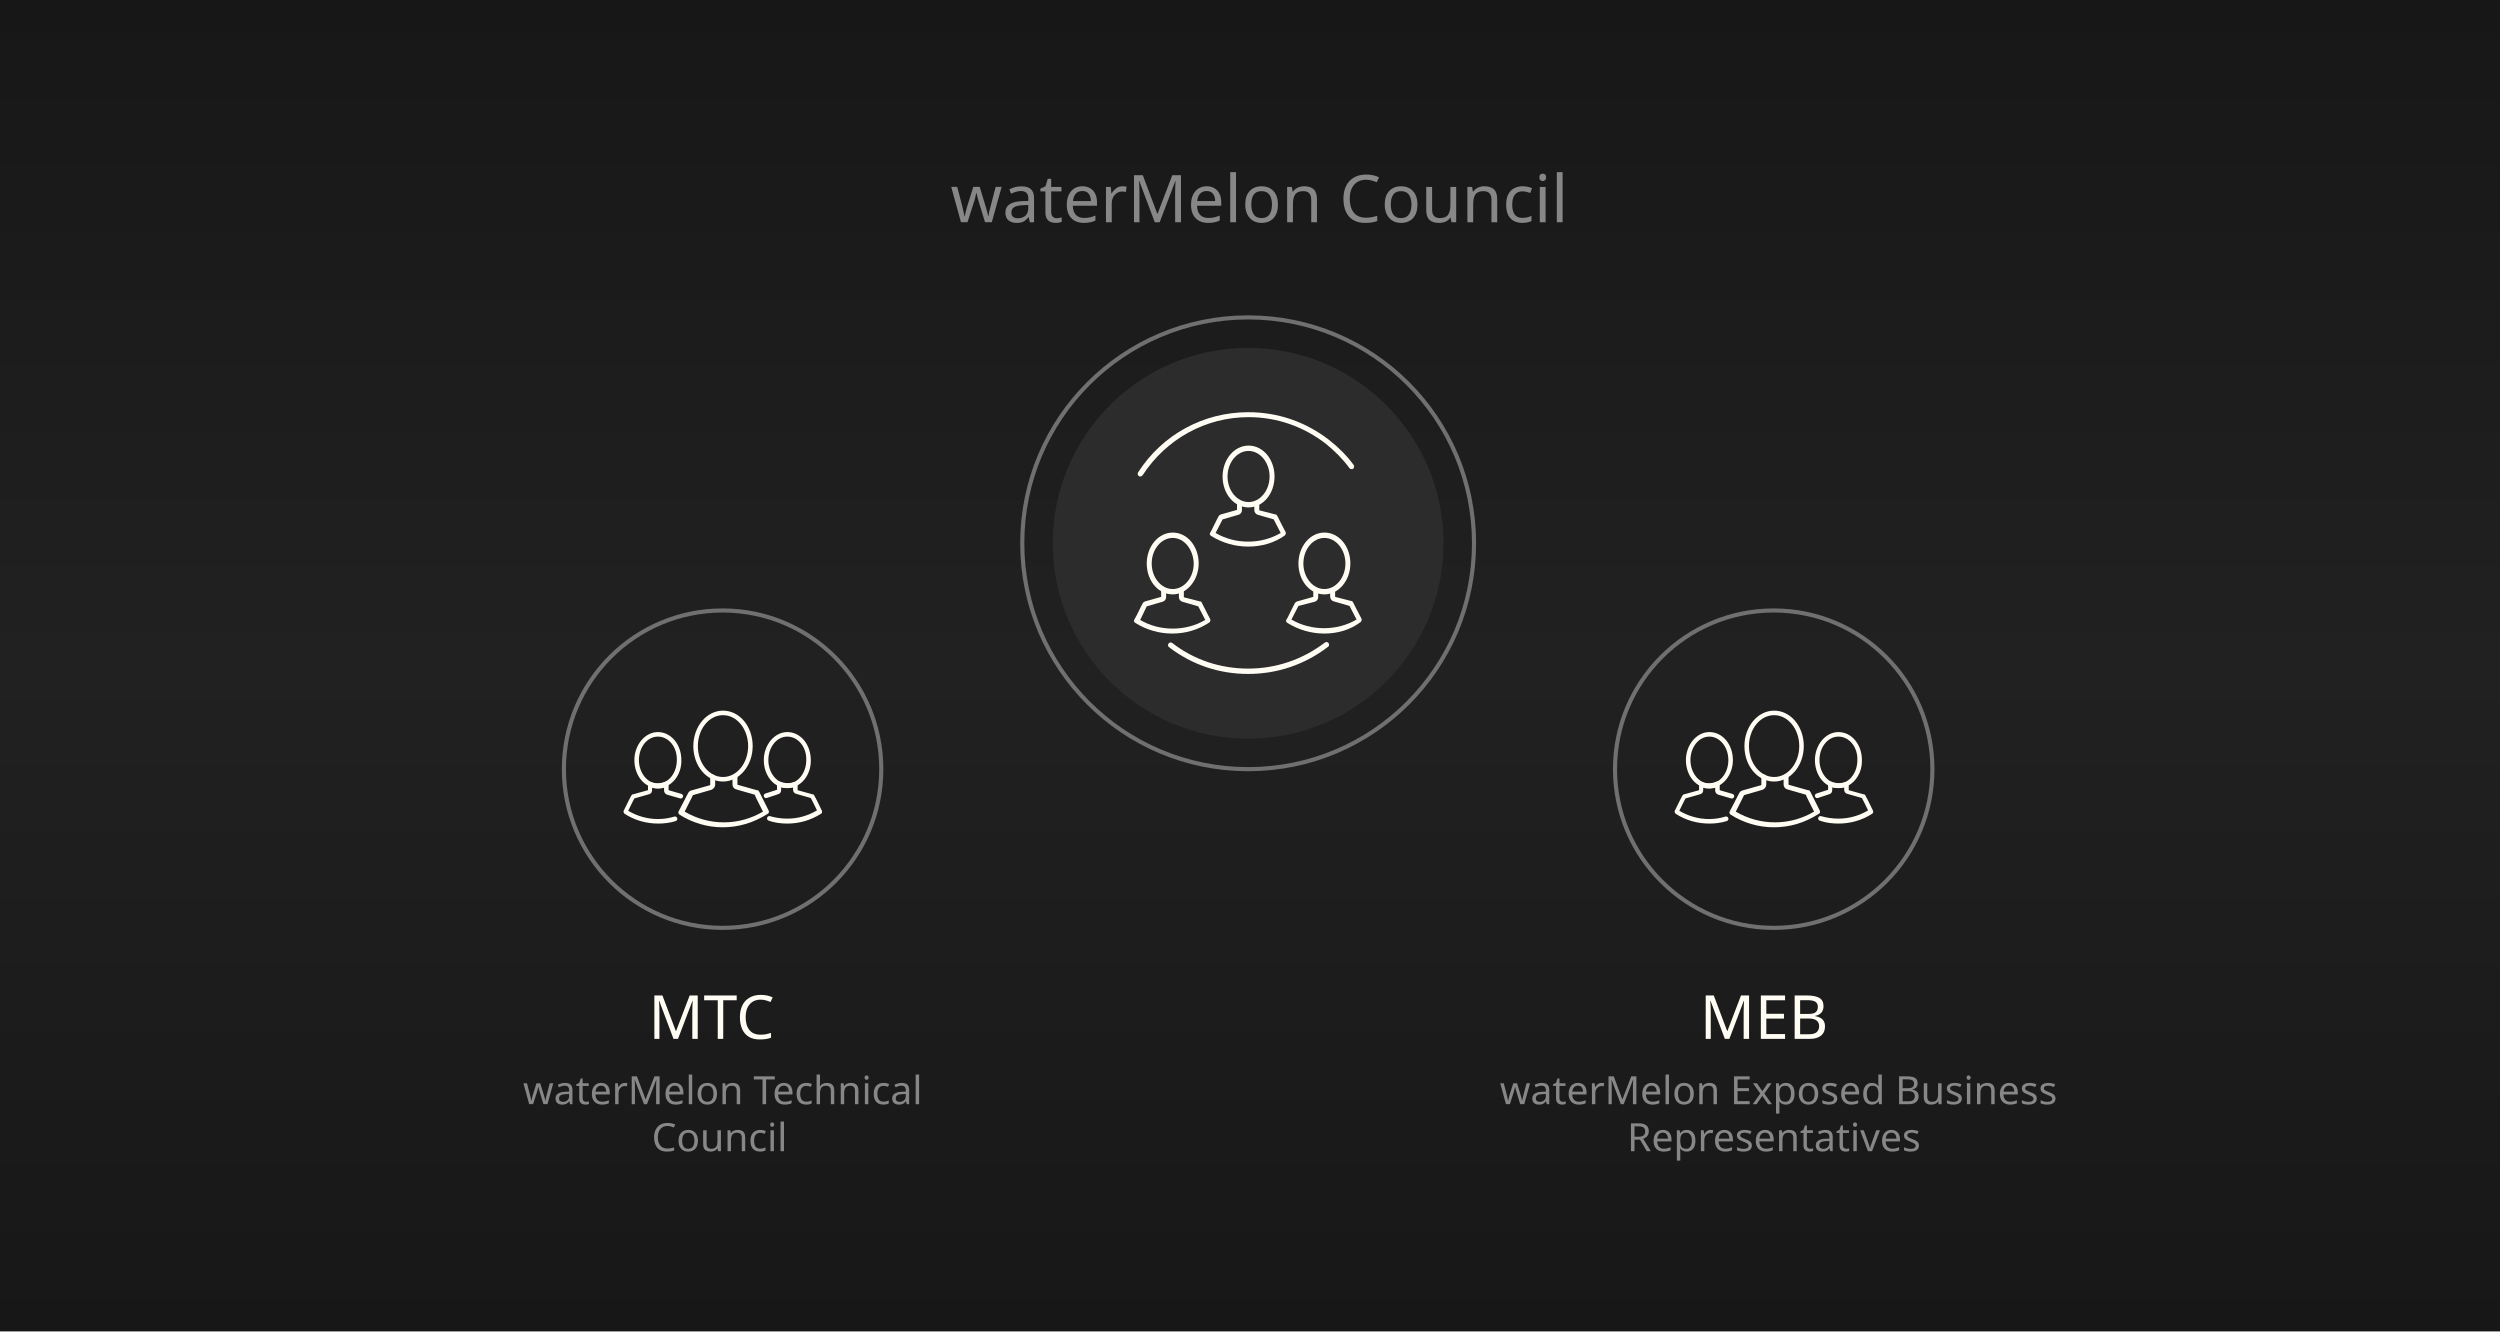
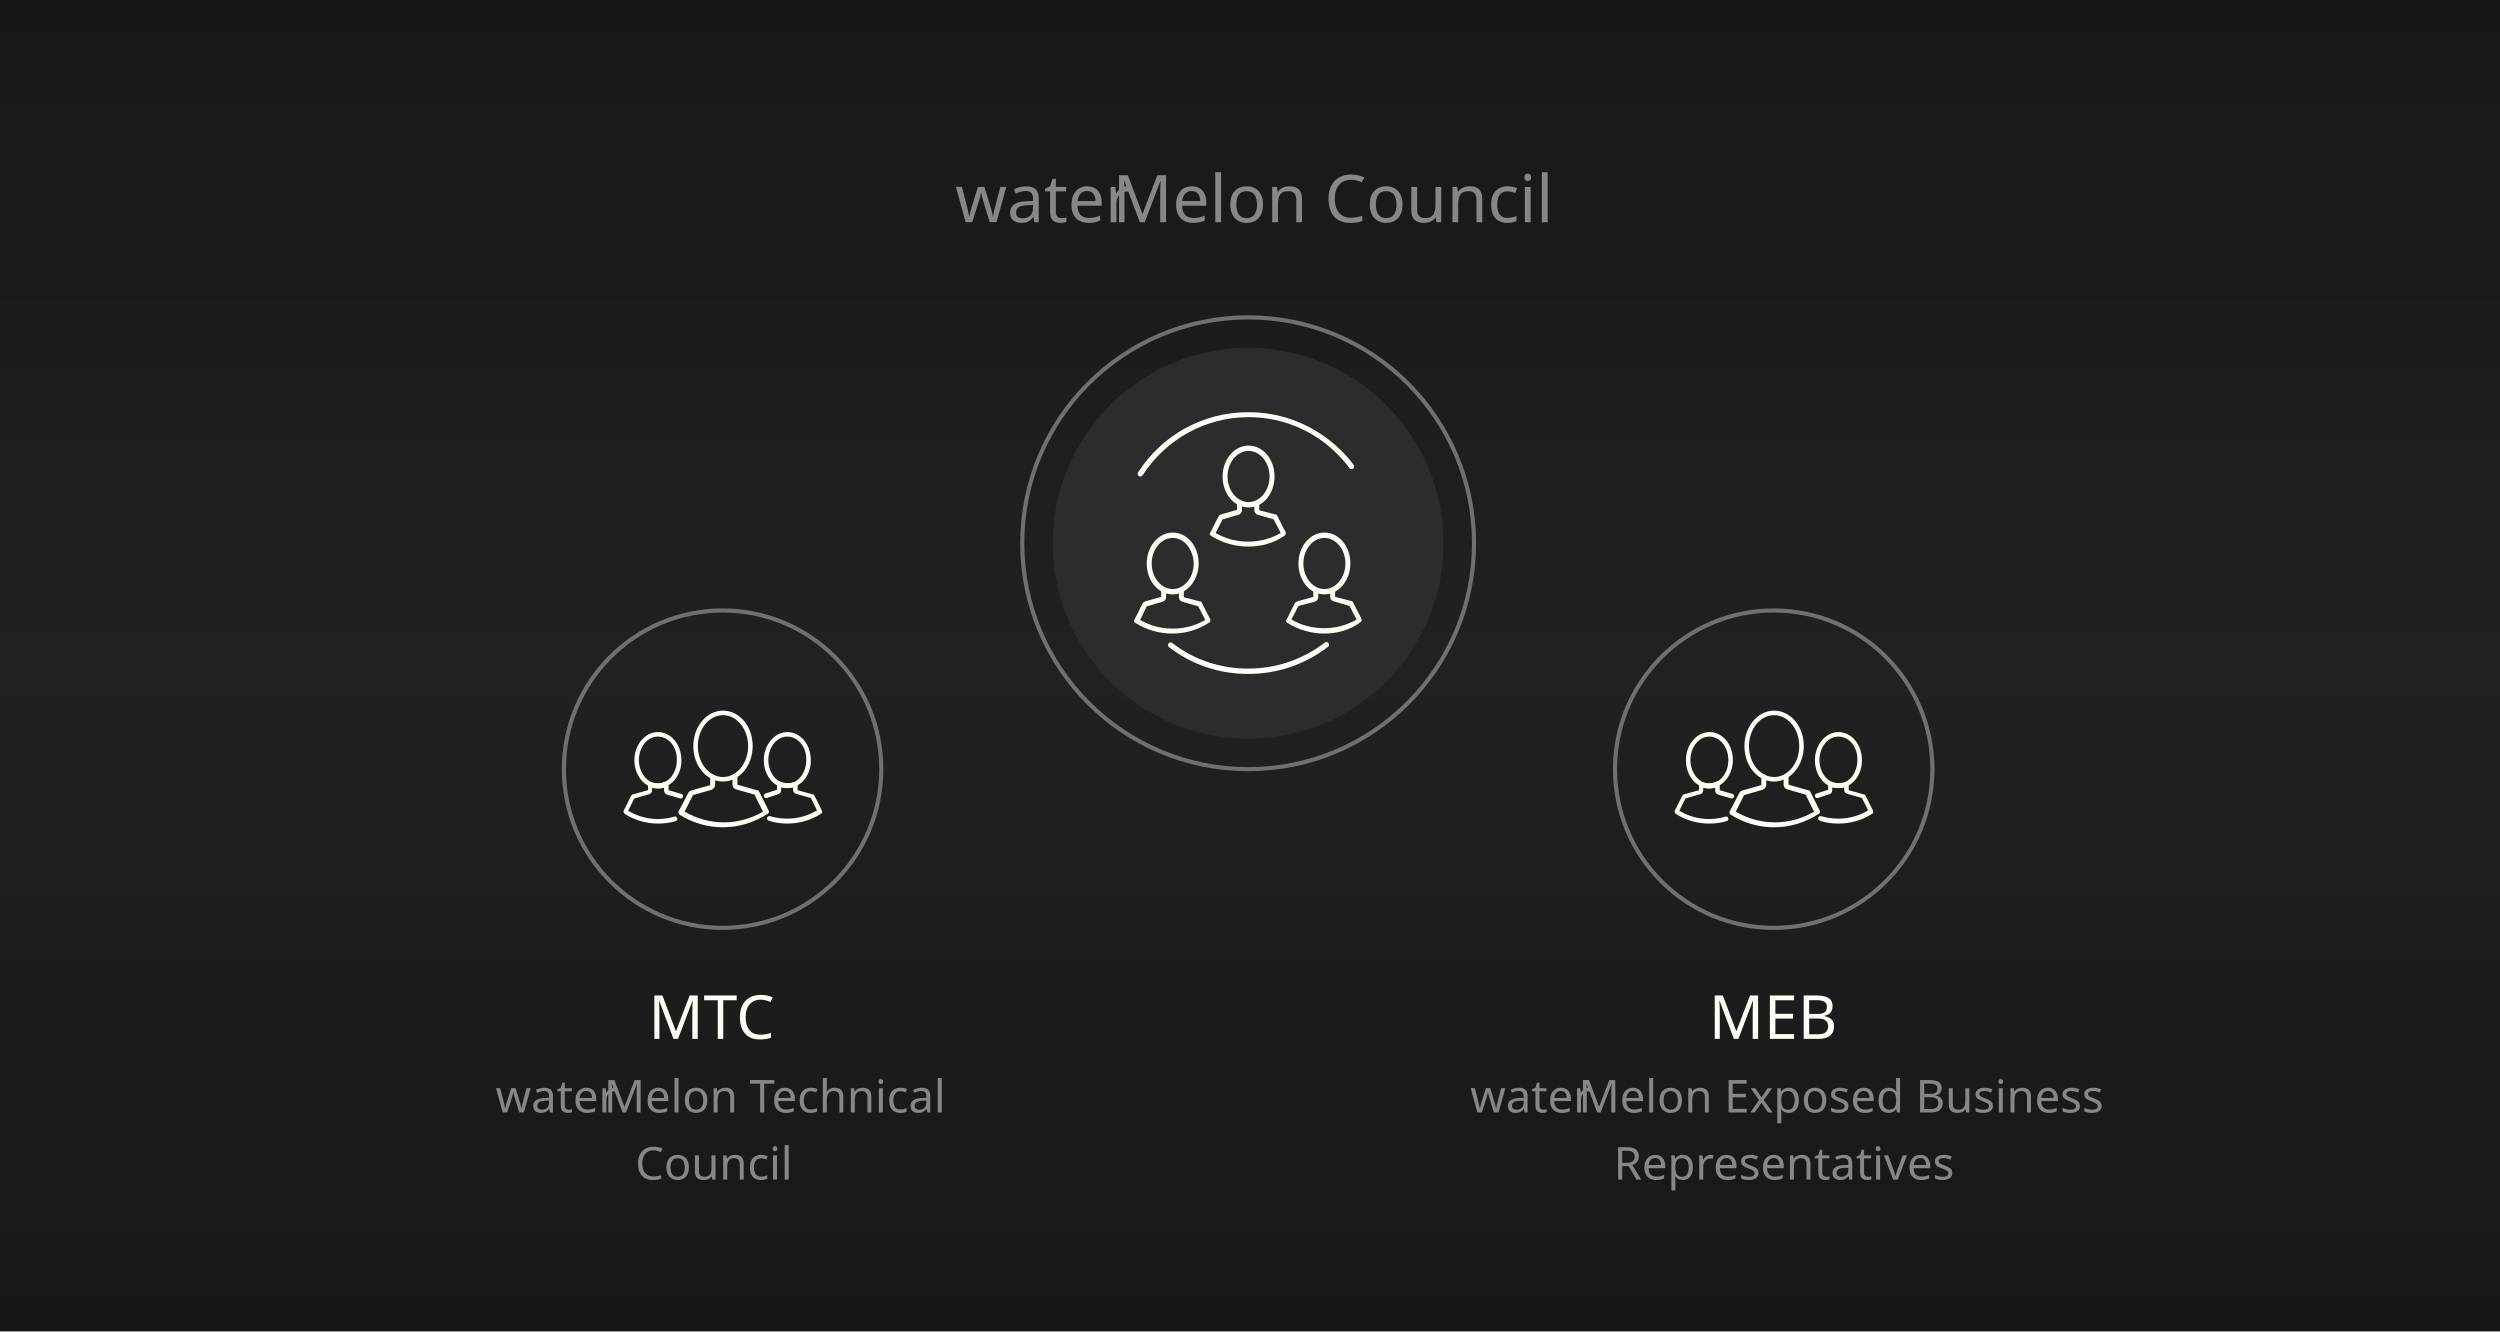
<svg xmlns="http://www.w3.org/2000/svg" version="1.1" id="Layer_1" x="0px" y="0px" viewBox="0 0 606.5 323" style="enable-background:new 0 0 606.5 323;" xml:space="preserve">
  <style type="text/css">
	.st0{display:none;fill:#171717;}
	.st1{display:none;}
	.st2{display:inline;}
	.st3{fill:none;stroke:#2B2B2B;stroke-miterlimit:10;}
	.st4{fill:none;stroke:#2B2B2B;stroke-miterlimit:10;stroke-dasharray:3.002,3.002;}
	.st5{fill:none;stroke:#2B2B2B;stroke-miterlimit:10;stroke-dasharray:3.02,3.02;}
	.st6{fill:none;stroke:#2B2B2B;stroke-miterlimit:10;stroke-dasharray:2.921,2.921;}
	.st7{fill:url(#SVGID_1_);}
- 	.st8{fill:#878787;}
- 	.st9{font-family:'SourceSerifPro-Regular';}
- 	.st10{font-size:16px;}
- 	.st11{fill:#2C2C2C;}
- 	.st12{fill:none;stroke:#707070;stroke-miterlimit:10;}
- 	.st13{fill:#FFFDF3;}
- 	.st14{font-family:'SourceSerifPro-Semibold';}
- 	.st15{font-size:14.748px;}
- 	.st16{font-size:9.481px;}
+ 	.st8{enable-background:new    ;}
+ 	.st9{fill:#878787;}
+ 	.st10{font-family:'SourceSerifPro-It';}
+ 	.st11{font-size:16px;}
+ 	.st12{font-family:'SourceSerifPro-Light';}
+ 	.st13{fill:#2C2C2C;}
+ 	.st14{fill:none;stroke:#707070;stroke-miterlimit:10;}
+ 	.st15{fill:#FFFDF3;}
+ 	.st16{font-family:'SourceSerifPro-Regular';}
+ 	.st17{font-size:14.748px;}
+ 	.st18{font-size:11px;}
</style>
  <rect x="-81.7" y="-100.4" class="st0" width="841.9" height="595.3" />
  <g class="st1">
    <g class="st2">
      <polyline class="st3" points="182.1,392.1 182.1,393.6 180.6,393.6   " />
      <line class="st4" x1="177.6" y1="393.6" x2="5" y2="393.6" />
      <polyline class="st3" points="3.5,393.6 2,393.6 2,392.1   " />
      <line class="st5" x1="2" y1="389" x2="2" y2="4" />
      <polyline class="st3" points="2,2.5 2,1 3.5,1   " />
      <line class="st4" x1="6.5" y1="1" x2="179.1" y2="1" />
      <polyline class="st3" points="180.6,1 182.1,1 182.1,2.5   " />
      <line class="st5" x1="182.1" y1="5.5" x2="182.1" y2="390.5" />
    </g>
  </g>
  <g class="st1">
    <g class="st2">
      <polyline class="st3" points="392.5,392.1 392.5,393.6 391,393.6   " />
      <line class="st4" x1="388" y1="393.6" x2="215.4" y2="393.6" />
      <polyline class="st3" points="213.9,393.6 212.4,393.6 212.4,392.1   " />
      <line class="st5" x1="212.4" y1="389" x2="212.4" y2="4" />
      <polyline class="st3" points="212.4,2.5 212.4,1 213.9,1   " />
      <line class="st4" x1="216.9" y1="1" x2="389.5" y2="1" />
      <polyline class="st3" points="391,1 392.5,1 392.5,2.5   " />
      <line class="st5" x1="392.5" y1="5.5" x2="392.5" y2="390.5" />
    </g>
  </g>
  <g class="st1">
    <g class="st2">
      <polyline class="st3" points="534,392.1 534,393.6 532.5,393.6   " />
      <line class="st6" x1="529.6" y1="393.6" x2="425.9" y2="393.6" />
      <polyline class="st3" points="424.4,393.6 422.9,393.6 422.9,392.1   " />
      <line class="st5" x1="422.9" y1="389" x2="422.9" y2="4" />
      <polyline class="st3" points="422.9,2.5 422.9,1 424.4,1   " />
      <line class="st6" x1="427.4" y1="1" x2="531" y2="1" />
      <polyline class="st3" points="532.5,1 534,1 534,2.5   " />
      <line class="st5" x1="534" y1="5.5" x2="534" y2="390.5" />
    </g>
  </g>
  <g class="st1">
    <g class="st2">
      <polyline class="st3" points="676.5,392.1 676.5,393.6 675,393.6   " />
      <line class="st6" x1="672.1" y1="393.6" x2="568.4" y2="393.6" />
      <polyline class="st3" points="566.9,393.6 565.4,393.6 565.4,392.1   " />
      <line class="st5" x1="565.4" y1="389" x2="565.4" y2="4" />
      <polyline class="st3" points="565.4,2.5 565.4,1 566.9,1   " />
      <line class="st6" x1="569.8" y1="1" x2="673.5" y2="1" />
      <polyline class="st3" points="675,1 676.5,1 676.5,2.5   " />
      <line class="st5" x1="676.5" y1="5.5" x2="676.5" y2="390.5" />
    </g>
  </g>
  <linearGradient id="SVGID_1_" gradientUnits="userSpaceOnUse" x1="303.25" y1="1131.63" x2="303.25" y2="808.63" gradientTransform="matrix(1 0 0 1 0 -808.6299)">
    <stop offset="0" style="stop-color:#171717" />
    <stop offset="0.5" style="stop-color:#212121" />
    <stop offset="1" style="stop-color:#171717" />
  </linearGradient>
  <rect y="0" class="st7" width="606.5" height="323" />
-   <text transform="matrix(1 0 0 1 230.5954 53.9216)" class="st8 st9 st10">waterMelon Council</text>
+   <text transform="matrix(1 0 0 1 231.7317 53.9216)" class="st8">
+     <tspan x="0" y="0" class="st9 st10 st11">water</tspan>
+     <tspan x="38.2" y="0" class="st9 st12 st11">Melon Council</tspan>
+   </text>
  <g>
-     <circle class="st11" cx="302.8" cy="131.8" r="47.4" />
-     <circle class="st12" cx="302.8" cy="131.8" r="54.8" />
+     <circle class="st13" cx="302.8" cy="131.8" r="47.4" />
+     <circle class="st14" cx="302.8" cy="131.8" r="54.8" />
    <g>
      <g>
        <g>
-           <path class="st13" d="M302.8,132.6c-3.2,0-6.3-0.9-9-2.6c-0.3-0.2-0.4-0.5-0.2-0.8l0.3-0.5c0.8-1.7,1.6-3.2,1.7-3.4      c0.1-0.2,0.2-0.3,0.4-0.4c0.1,0,0.1-0.1,0.2-0.1l3.9-1.1v-1.5c0-0.3,0.3-0.6,0.6-0.6c0.3,0,0.6,0.3,0.6,0.6v1.6      c0,0.5-0.4,1-0.9,1.1l-3.8,1.1c-0.2,0.4-0.9,1.8-1.7,3.3l0,0c2.4,1.4,5.1,2.1,7.9,2.1s5.5-0.7,7.9-2.1c-0.9-1.7-1.5-2.9-1.7-3.3      l-3.8-1.1c-0.5-0.1-0.9-0.6-0.9-1.1v-1.5c0-0.3,0.3-0.6,0.6-0.6c0.3,0,0.6,0.3,0.6,0.6v1.5l3.9,1c0.1,0,0.1,0,0.1,0      c0.1,0,0.3,0.2,0.4,0.4c0.1,0.1,0.8,1.7,2,3.9c0.1,0.3,0,0.6-0.2,0.8C309.2,131.7,306.1,132.6,302.8,132.6z" />
-           <path class="st13" d="M302.9,123.1c-3.5,0-6.3-3.3-6.3-7.5c0-4.1,2.8-7.5,6.3-7.5s6.3,3.3,6.3,7.5      C309.2,119.8,306.4,123.1,302.9,123.1z M302.9,109.4c-2.8,0-5.1,2.8-5.1,6.2c0,3.4,2.3,6.2,5.1,6.2c2.8,0,5.1-2.8,5.1-6.2      C308,112.2,305.7,109.4,302.9,109.4z" />
+           <path class="st15" d="M302.8,132.6c-3.2,0-6.3-0.9-9-2.6c-0.3-0.2-0.4-0.5-0.2-0.8l0.3-0.5c0.8-1.7,1.6-3.2,1.7-3.4      c0.1-0.2,0.2-0.3,0.4-0.4c0.1,0,0.1-0.1,0.2-0.1l3.9-1.1v-1.5c0-0.3,0.3-0.6,0.6-0.6c0.3,0,0.6,0.3,0.6,0.6v1.6      c0,0.5-0.4,1-0.9,1.1l-3.8,1.1c-0.2,0.4-0.9,1.8-1.7,3.3l0,0c2.4,1.4,5.1,2.1,7.9,2.1s5.5-0.7,7.9-2.1c-0.9-1.7-1.5-2.9-1.7-3.3      l-3.8-1.1c-0.5-0.1-0.9-0.6-0.9-1.1v-1.5c0-0.3,0.3-0.6,0.6-0.6c0.3,0,0.6,0.3,0.6,0.6v1.5l3.9,1c0.1,0,0.1,0,0.1,0      c0.1,0,0.3,0.2,0.4,0.4c0.1,0.1,0.8,1.7,2,3.9c0.1,0.3,0,0.6-0.2,0.8C309.2,131.7,306.1,132.6,302.8,132.6z" />
+           <path class="st15" d="M302.9,123.1c-3.5,0-6.3-3.3-6.3-7.5c0-4.1,2.8-7.5,6.3-7.5s6.3,3.3,6.3,7.5      C309.2,119.8,306.4,123.1,302.9,123.1z M302.9,109.4c-2.8,0-5.1,2.8-5.1,6.2c0,3.4,2.3,6.2,5.1,6.2c2.8,0,5.1-2.8,5.1-6.2      C308,112.2,305.7,109.4,302.9,109.4z" />
        </g>
        <g>
          <g>
-             <path class="st13" d="M321.3,153.7c-3.2,0-6.3-0.9-9-2.6c-0.3-0.2-0.4-0.5-0.2-0.8l0.3-0.5c0.8-1.7,1.6-3.2,1.7-3.4       s0.2-0.3,0.4-0.4c0.1,0,0.1-0.1,0.2-0.1l3.9-1.1v-1.5c0-0.3,0.3-0.6,0.6-0.6c0.3,0,0.6,0.3,0.6,0.6v1.6c0,0.5-0.4,1-0.9,1.1       l-3.9,1c-0.2,0.4-0.9,1.8-1.7,3.3l0,0c2.4,1.4,5.1,2.1,7.9,2.1s5.5-0.7,7.9-2.1c-0.9-1.7-1.5-2.9-1.7-3.3l-3.8-1.1       c-0.5-0.1-0.9-0.6-0.9-1.1v-1.5c0-0.3,0.3-0.6,0.6-0.6s0.6,0.3,0.6,0.6v1.5l3.9,1c0.1,0,0.1,0,0.1,0c0.1,0,0.3,0.2,0.4,0.4       s0.8,1.7,2,3.9c0.1,0.3,0,0.6-0.2,0.8C327.6,152.8,324.5,153.7,321.3,153.7z" />
-             <path class="st13" d="M321.3,144.2c-3.5,0-6.3-3.3-6.3-7.5c0-4.1,2.8-7.5,6.3-7.5s6.3,3.3,6.3,7.5       C327.6,140.8,324.8,144.2,321.3,144.2z M321.3,130.5c-2.8,0-5.1,2.8-5.1,6.2s2.3,6.2,5.1,6.2c2.8,0,5.1-2.8,5.1-6.2       S324.1,130.5,321.3,130.5z" />
+             <path class="st15" d="M321.3,153.7c-3.2,0-6.3-0.9-9-2.6c-0.3-0.2-0.4-0.5-0.2-0.8l0.3-0.5c0.8-1.7,1.6-3.2,1.7-3.4       s0.2-0.3,0.4-0.4c0.1,0,0.1-0.1,0.2-0.1l3.9-1.1v-1.5c0-0.3,0.3-0.6,0.6-0.6c0.3,0,0.6,0.3,0.6,0.6v1.6c0,0.5-0.4,1-0.9,1.1       l-3.9,1c-0.2,0.4-0.9,1.8-1.7,3.3l0,0c2.4,1.4,5.1,2.1,7.9,2.1s5.5-0.7,7.9-2.1c-0.9-1.7-1.5-2.9-1.7-3.3l-3.8-1.1       c-0.5-0.1-0.9-0.6-0.9-1.1v-1.5c0-0.3,0.3-0.6,0.6-0.6s0.6,0.3,0.6,0.6v1.5l3.9,1c0.1,0,0.1,0,0.1,0c0.1,0,0.3,0.2,0.4,0.4       s0.8,1.7,2,3.9c0.1,0.3,0,0.6-0.2,0.8C327.6,152.8,324.5,153.7,321.3,153.7z" />
+             <path class="st15" d="M321.3,144.2c-3.5,0-6.3-3.3-6.3-7.5c0-4.1,2.8-7.5,6.3-7.5s6.3,3.3,6.3,7.5       C327.6,140.8,324.8,144.2,321.3,144.2z M321.3,130.5c-2.8,0-5.1,2.8-5.1,6.2s2.3,6.2,5.1,6.2c2.8,0,5.1-2.8,5.1-6.2       S324.1,130.5,321.3,130.5z" />
          </g>
          <g>
-             <path class="st13" d="M284.4,153.7c-3.2,0-6.3-0.9-9-2.6c-0.3-0.2-0.4-0.5-0.2-0.8l0.6-1.1c0.7-1.4,1.3-2.7,1.4-2.8       c0.1-0.2,0.2-0.3,0.4-0.4c0.1,0,0.1-0.1,0.2-0.1l3.9-1.1v-1.5c0-0.3,0.3-0.6,0.6-0.6c0.3,0,0.6,0.3,0.6,0.6v1.6       c0,0.5-0.4,1-0.9,1.1l-3.8,1.1c-0.2,0.4-0.7,1.4-1.3,2.7l-0.3,0.6c2.4,1.4,5.1,2.1,7.9,2.1s5.5-0.7,7.9-2.1       c-0.9-1.7-1.5-2.9-1.7-3.3l-3.8-1.1c-0.5-0.1-0.9-0.6-0.9-1.1v-1.5c0-0.3,0.3-0.6,0.6-0.6c0.3,0,0.6,0.3,0.6,0.6v1.5l3.9,1       c0.1,0,0.1,0,0.1,0c0.1,0,0.3,0.1,0.4,0.4c0.1,0.1,0.8,1.7,2,3.9c0.1,0.3,0,0.6-0.2,0.8C290.7,152.8,287.6,153.7,284.4,153.7z" />
-             <path class="st13" d="M284.5,144.2c-3.5,0-6.3-3.3-6.3-7.5c0-4.1,2.8-7.5,6.3-7.5s6.3,3.3,6.3,7.5       C290.8,140.8,287.9,144.2,284.5,144.2z M284.5,130.5c-2.8,0-5.1,2.8-5.1,6.2s2.3,6.2,5.1,6.2c2.8,0,5.1-2.8,5.1-6.2       C289.5,133.3,287.3,130.5,284.5,130.5z" />
+             <path class="st15" d="M284.4,153.7c-3.2,0-6.3-0.9-9-2.6c-0.3-0.2-0.4-0.5-0.2-0.8l0.6-1.1c0.7-1.4,1.3-2.7,1.4-2.8       c0.1-0.2,0.2-0.3,0.4-0.4c0.1,0,0.1-0.1,0.2-0.1l3.9-1.1v-1.5c0-0.3,0.3-0.6,0.6-0.6c0.3,0,0.6,0.3,0.6,0.6v1.6       c0,0.5-0.4,1-0.9,1.1l-3.8,1.1c-0.2,0.4-0.7,1.4-1.3,2.7l-0.3,0.6c2.4,1.4,5.1,2.1,7.9,2.1s5.5-0.7,7.9-2.1       c-0.9-1.7-1.5-2.9-1.7-3.3l-3.8-1.1c-0.5-0.1-0.9-0.6-0.9-1.1v-1.5c0-0.3,0.3-0.6,0.6-0.6c0.3,0,0.6,0.3,0.6,0.6v1.5l3.9,1       c0.1,0,0.1,0,0.1,0c0.1,0,0.3,0.1,0.4,0.4c0.1,0.1,0.8,1.7,2,3.9c0.1,0.3,0,0.6-0.2,0.8C290.7,152.8,287.6,153.7,284.4,153.7z" />
+             <path class="st15" d="M284.5,144.2c-3.5,0-6.3-3.3-6.3-7.5c0-4.1,2.8-7.5,6.3-7.5s6.3,3.3,6.3,7.5       C290.8,140.8,287.9,144.2,284.5,144.2z M284.5,130.5c-2.8,0-5.1,2.8-5.1,6.2s2.3,6.2,5.1,6.2c2.8,0,5.1-2.8,5.1-6.2       C289.5,133.3,287.3,130.5,284.5,130.5z" />
          </g>
        </g>
      </g>
-       <path class="st13" d="M302.8,163.5c-7,0-13.6-2.2-19.2-6.5c-0.3-0.2-0.3-0.6-0.1-0.9c0.2-0.3,0.6-0.3,0.9-0.1    c5.3,4.1,11.7,6.2,18.4,6.2c6.8,0,13.2-2.2,18.6-6.3c0.3-0.2,0.7-0.2,0.9,0.1c0.2,0.3,0.2,0.7-0.1,0.9    C316.6,161.2,309.9,163.5,302.8,163.5z" />
-       <path class="st13" d="M276.6,115.6c-0.1,0-0.2,0-0.3-0.1c-0.3-0.2-0.4-0.6-0.2-0.9c5.9-9.2,15.9-14.6,26.7-14.6    c7.2,0,13.9,2.3,19.6,6.7c2.3,1.8,4.3,3.8,6,6.1c0.2,0.3,0.1,0.7-0.1,0.9c-0.3,0.2-0.7,0.1-0.9-0.1c-1.6-2.2-3.6-4.2-5.7-5.9    c-5.4-4.2-11.9-6.5-18.8-6.5c-10.4,0-20,5.3-25.7,14.1C277,115.5,276.8,115.6,276.6,115.6z" />
+       <path class="st15" d="M302.8,163.5c-7,0-13.6-2.2-19.2-6.5c-0.3-0.2-0.3-0.6-0.1-0.9c0.2-0.3,0.6-0.3,0.9-0.1    c5.3,4.1,11.7,6.2,18.4,6.2c6.8,0,13.2-2.2,18.6-6.3c0.3-0.2,0.7-0.2,0.9,0.1c0.2,0.3,0.2,0.7-0.1,0.9    C316.6,161.2,309.9,163.5,302.8,163.5z" />
+       <path class="st15" d="M276.6,115.6c-0.1,0-0.2,0-0.3-0.1c-0.3-0.2-0.4-0.6-0.2-0.9c5.9-9.2,15.9-14.6,26.7-14.6    c7.2,0,13.9,2.3,19.6,6.7c2.3,1.8,4.3,3.8,6,6.1c0.2,0.3,0.1,0.7-0.1,0.9c-0.3,0.2-0.7,0.1-0.9-0.1c-1.6-2.2-3.6-4.2-5.7-5.9    c-5.4-4.2-11.9-6.5-18.8-6.5c-10.4,0-20,5.3-25.7,14.1C277,115.5,276.8,115.6,276.6,115.6z" />
    </g>
  </g>
-   <text transform="matrix(1 0 0 1 157.3145 252.0317)" class="st13 st14 st15">MTC</text>
-   <text transform="matrix(1 0 0 1 126.8775 267.8862)" class="st8 st9 st16">waterMelon Technical</text>
-   <text transform="matrix(1 0 0 1 158.1068 279.2862)" class="st8 st9 st16">Council</text>
-   <text transform="matrix(1 0 0 1 412.3691 252.0317)" class="st13 st14 st15">MEB</text>
-   <text transform="matrix(1 0 0 1 363.8457 267.8862)" class="st8 st9 st16">waterMelon Exposed Business</text>
-   <text transform="matrix(1 0 0 1 394.7482 279.2862)" class="st8 st9 st16">Representatives</text>
+   <text transform="matrix(1 0 0 1 157.3145 252.0317)" class="st15 st16 st17">MTC</text>
+   <text transform="matrix(1 0 0 1 120.2159 269.8862)" class="st8">
+     <tspan x="0" y="0" class="st9 st10 st18">water</tspan>
+     <tspan x="26.3" y="0" class="st9 st12 st18">Melon Technical</tspan>
+   </text>
+   <text transform="matrix(1 0 0 1 154.1087 286.1675)" class="st9 st12 st18">Council</text>
+   <text transform="matrix(1 0 0 1 414.5641 252.0317)" class="st15 st16 st17">MEB</text>
+   <text transform="matrix(1 0 0 1 356.6667 269.8862)" class="st8">
+     <tspan x="0" y="0" class="st9 st10 st18">water</tspan>
+     <tspan x="26.3" y="0" class="st9 st12 st18">Melon Exposed Business</tspan>
+   </text>
+   <text transform="matrix(1 0 0 1 391.4915 286.1675)" class="st9 st12 st18">Representatives</text>
  <g>
-     <circle class="st12" cx="175.3" cy="186.6" r="38.5" />
+     <circle class="st14" cx="175.3" cy="186.6" r="38.5" />
    <g>
      <g>
-         <path class="st13" d="M191,199.8c-1.5,0-3.1-0.2-4.5-0.7c-0.3-0.1-0.5-0.4-0.4-0.7s0.4-0.5,0.7-0.4c1.4,0.4,2.8,0.6,4.2,0.6     c2.6,0,5-0.7,7.2-2c-0.8-1.6-1.3-2.7-1.5-3l-3.5-1c-0.5-0.1-0.8-0.5-0.8-1V191c-1,0.2-1.9,0.2-2.9,0v0.7c0,0.5-0.3,0.9-0.8,1     l-2.7,0.9c-0.3,0.1-0.6-0.1-0.7-0.4c-0.1-0.3,0.1-0.6,0.4-0.7l2.8-0.9v-1.4c0-0.2,0.1-0.4,0.2-0.5c0.2-0.1,0.3-0.1,0.5-0.1     c1.2,0.5,2.4,0.5,3.6,0.1c0.2-0.1,0.4,0,0.5,0.1s0.2,0.3,0.2,0.5v1.4l3.6,1h0.1c0.1,0,0.3,0.1,0.4,0.4c0.1,0.1,0.8,1.5,1.8,3.6     c0.1,0.3,0,0.6-0.2,0.7C196.7,199,193.9,199.8,191,199.8z" />
-         <path class="st13" d="M191,191.2c-3.2,0-5.7-3-5.7-6.8c0-3.7,2.6-6.8,5.7-6.8c3.2,0,5.7,3,5.7,6.8     C196.8,188.1,194.2,191.2,191,191.2z M191,178.7c-2.6,0-4.6,2.6-4.6,5.7c0,3.1,2.1,5.7,4.6,5.7c2.6,0,4.6-2.6,4.6-5.7     C195.7,181.2,193.6,178.7,191,178.7z" />
+         <path class="st15" d="M191,199.8c-1.5,0-3.1-0.2-4.5-0.7c-0.3-0.1-0.5-0.4-0.4-0.7s0.4-0.5,0.7-0.4c1.4,0.4,2.8,0.6,4.2,0.6     c2.6,0,5-0.7,7.2-2c-0.8-1.6-1.3-2.7-1.5-3l-3.5-1c-0.5-0.1-0.8-0.5-0.8-1V191c-1,0.2-1.9,0.2-2.9,0v0.7c0,0.5-0.3,0.9-0.8,1     l-2.7,0.9c-0.3,0.1-0.6-0.1-0.7-0.4c-0.1-0.3,0.1-0.6,0.4-0.7l2.8-0.9v-1.4c0-0.2,0.1-0.4,0.2-0.5c0.2-0.1,0.3-0.1,0.5-0.1     c1.2,0.5,2.4,0.5,3.6,0.1c0.2-0.1,0.4,0,0.5,0.1s0.2,0.3,0.2,0.5v1.4l3.6,1h0.1c0.1,0,0.3,0.1,0.4,0.4c0.1,0.1,0.8,1.5,1.8,3.6     c0.1,0.3,0,0.6-0.2,0.7C196.7,199,193.9,199.8,191,199.8z" />
+         <path class="st15" d="M191,191.2c-3.2,0-5.7-3-5.7-6.8c0-3.7,2.6-6.8,5.7-6.8c3.2,0,5.7,3,5.7,6.8     C196.8,188.1,194.2,191.2,191,191.2z M191,178.7c-2.6,0-4.6,2.6-4.6,5.7c0,3.1,2.1,5.7,4.6,5.7c2.6,0,4.6-2.6,4.6-5.7     C195.7,181.2,193.6,178.7,191,178.7z" />
      </g>
      <g>
-         <path class="st13" d="M159.7,199.8c-2.9,0-5.8-0.8-8.2-2.4c-0.2-0.2-0.3-0.5-0.2-0.7c1-2.1,1.7-3.4,1.8-3.6     c0.1-0.2,0.3-0.4,0.4-0.4h0.1l3.6-1v-1.4c0-0.2,0.1-0.4,0.2-0.5c0.1-0.1,0.3-0.1,0.5-0.1c1.2,0.5,2.4,0.4,3.6-0.1     c0.2-0.1,0.4-0.1,0.5,0.1c0.2,0.1,0.2,0.3,0.2,0.5v1.5l3.1,0.9c0.3,0.1,0.5,0.4,0.4,0.7s-0.4,0.5-0.7,0.4l-3.1-0.9     c-0.4-0.1-0.8-0.5-0.8-1v-0.7c-1,0.3-2,0.3-2.9,0v0.6c0,0.5-0.3,0.9-0.8,1l-3.5,1c-0.2,0.3-0.7,1.4-1.5,3c2.2,1.3,4.7,2,7.2,2     c1.4,0,2.7-0.2,4-0.6c0.3-0.1,0.6,0.1,0.7,0.4c0.1,0.3-0.1,0.6-0.4,0.7C162.6,199.6,161.2,199.8,159.7,199.8z" />
-         <path class="st13" d="M159.6,191.2c-3.2,0-5.7-3-5.7-6.8c0-3.7,2.6-6.8,5.7-6.8c3.2,0,5.7,3,5.7,6.8     C165.4,188.1,162.8,191.2,159.6,191.2z M159.6,178.7c-2.6,0-4.6,2.6-4.6,5.7c0,3.1,2.1,5.7,4.6,5.7c2.6,0,4.6-2.6,4.6-5.7     C164.3,181.2,162.2,178.7,159.6,178.7z" />
+         <path class="st15" d="M159.7,199.8c-2.9,0-5.8-0.8-8.2-2.4c-0.2-0.2-0.3-0.5-0.2-0.7c1-2.1,1.7-3.4,1.8-3.6     c0.1-0.2,0.3-0.4,0.4-0.4h0.1l3.6-1v-1.4c0-0.2,0.1-0.4,0.2-0.5c0.1-0.1,0.3-0.1,0.5-0.1c1.2,0.5,2.4,0.4,3.6-0.1     c0.2-0.1,0.4-0.1,0.5,0.1c0.2,0.1,0.2,0.3,0.2,0.5v1.5l3.1,0.9c0.3,0.1,0.5,0.4,0.4,0.7s-0.4,0.5-0.7,0.4l-3.1-0.9     c-0.4-0.1-0.8-0.5-0.8-1v-0.7c-1,0.3-2,0.3-2.9,0v0.6c0,0.5-0.3,0.9-0.8,1l-3.5,1c-0.2,0.3-0.7,1.4-1.5,3c2.2,1.3,4.7,2,7.2,2     c1.4,0,2.7-0.2,4-0.6c0.3-0.1,0.6,0.1,0.7,0.4c0.1,0.3-0.1,0.6-0.4,0.7C162.6,199.6,161.2,199.8,159.7,199.8z" />
+         <path class="st15" d="M159.6,191.2c-3.2,0-5.7-3-5.7-6.8c0-3.7,2.6-6.8,5.7-6.8c3.2,0,5.7,3,5.7,6.8     C165.4,188.1,162.8,191.2,159.6,191.2z M159.6,178.7c-2.6,0-4.6,2.6-4.6,5.7c0,3.1,2.1,5.7,4.6,5.7c2.6,0,4.6-2.6,4.6-5.7     C164.3,181.2,162.2,178.7,159.6,178.7z" />
      </g>
      <g>
-         <path class="st13" d="M175.3,200.7c-3.7,0-7.4-1.1-10.5-3.1c-0.2-0.2-0.3-0.5-0.2-0.7l1.1-2.1c0.7-1.3,1.2-2.4,1.3-2.5     s0.2-0.3,0.4-0.4c0.1,0,0.1-0.1,0.2-0.1l4.6-1.3l0.1-0.1v-1.9c0-0.3,0.2-0.6,0.6-0.6c0.3,0,0.6,0.2,0.6,0.6v1.9     c0,0.5-0.4,1-0.9,1.2l-4.5,1.3c-0.1,0.3-0.6,1.2-1.2,2.4l-0.8,1.6c2.9,1.7,6.1,2.6,9.5,2.6s6.6-0.9,9.5-2.6     c-1.1-2.2-1.9-3.7-2-4.1l-4.5-1.3c-0.5-0.1-0.9-0.6-0.9-1.2v-1.8c0-0.3,0.2-0.6,0.6-0.6c0.3,0,0.6,0.2,0.6,0.6v1.8     c0,0,0,0.1,0.1,0.1l4.6,1.3c0.1,0,0.1,0,0.2,0c0.1,0,0.3,0.2,0.4,0.4c0.1,0.2,1,2,2.3,4.6c0.1,0.3,0,0.6-0.2,0.7     C182.7,199.7,179,200.7,175.3,200.7z" />
-         <path class="st13" d="M175.4,189.6c-4,0-7.2-3.8-7.2-8.6c0-4.7,3.2-8.6,7.2-8.6s7.2,3.8,7.2,8.6     C182.6,185.7,179.4,189.6,175.4,189.6z M175.4,173.5c-3.4,0-6.1,3.4-6.1,7.5s2.7,7.5,6.1,7.5c3.4,0,6.1-3.4,6.1-7.5     S178.8,173.5,175.4,173.5z" />
+         <path class="st15" d="M175.3,200.7c-3.7,0-7.4-1.1-10.5-3.1c-0.2-0.2-0.3-0.5-0.2-0.7l1.1-2.1c0.7-1.3,1.2-2.4,1.3-2.5     s0.2-0.3,0.4-0.4c0.1,0,0.1-0.1,0.2-0.1l4.6-1.3l0.1-0.1v-1.9c0-0.3,0.2-0.6,0.6-0.6c0.3,0,0.6,0.2,0.6,0.6v1.9     c0,0.5-0.4,1-0.9,1.2l-4.5,1.3c-0.1,0.3-0.6,1.2-1.2,2.4l-0.8,1.6c2.9,1.7,6.1,2.6,9.5,2.6s6.6-0.9,9.5-2.6     c-1.1-2.2-1.9-3.7-2-4.1l-4.5-1.3c-0.5-0.1-0.9-0.6-0.9-1.2v-1.8c0-0.3,0.2-0.6,0.6-0.6c0.3,0,0.6,0.2,0.6,0.6v1.8     c0,0,0,0.1,0.1,0.1l4.6,1.3c0.1,0,0.1,0,0.2,0c0.1,0,0.3,0.2,0.4,0.4c0.1,0.2,1,2,2.3,4.6c0.1,0.3,0,0.6-0.2,0.7     C182.7,199.7,179,200.7,175.3,200.7z" />
+         <path class="st15" d="M175.4,189.6c-4,0-7.2-3.8-7.2-8.6c0-4.7,3.2-8.6,7.2-8.6s7.2,3.8,7.2,8.6     C182.6,185.7,179.4,189.6,175.4,189.6z M175.4,173.5c-3.4,0-6.1,3.4-6.1,7.5s2.7,7.5,6.1,7.5c3.4,0,6.1-3.4,6.1-7.5     S178.8,173.5,175.4,173.5z" />
      </g>
    </g>
  </g>
  <g>
-     <circle class="st12" cx="430.3" cy="186.6" r="38.5" />
+     <circle class="st14" cx="430.3" cy="186.6" r="38.5" />
    <g>
      <g>
-         <path class="st13" d="M446,199.8c-1.5,0-3.1-0.2-4.5-0.7c-0.3-0.1-0.5-0.4-0.4-0.7s0.4-0.5,0.7-0.4c1.4,0.4,2.8,0.6,4.2,0.6     c2.6,0,5-0.7,7.2-2c-0.8-1.6-1.3-2.7-1.5-3l-3.5-1c-0.5-0.1-0.8-0.5-0.8-1V191c-1,0.2-1.9,0.2-2.9,0v0.7c0,0.5-0.3,0.9-0.8,1     l-2.7,0.9c-0.3,0.1-0.6-0.1-0.7-0.4c-0.1-0.3,0.1-0.6,0.4-0.7l2.8-0.9v-1.4c0-0.2,0.1-0.4,0.2-0.5c0.2-0.1,0.3-0.1,0.5-0.1     c1.2,0.5,2.4,0.5,3.6,0.1c0.2-0.1,0.4,0,0.5,0.1s0.2,0.3,0.2,0.5v1.4l3.6,1h0.1c0.1,0,0.3,0.1,0.4,0.4c0.1,0.1,0.8,1.5,1.8,3.6     c0.1,0.3,0,0.6-0.2,0.7C451.8,199,448.9,199.8,446,199.8z" />
-         <path class="st13" d="M446,191.2c-3.2,0-5.7-3-5.7-6.8c0-3.7,2.6-6.8,5.7-6.8c3.2,0,5.7,3,5.7,6.8     C451.8,188.1,449.2,191.2,446,191.2z M446,178.7c-2.6,0-4.6,2.6-4.6,5.7c0,3.1,2.1,5.7,4.6,5.7c2.6,0,4.6-2.6,4.6-5.7     C450.7,181.2,448.6,178.7,446,178.7z" />
+         <path class="st15" d="M446,199.8c-1.5,0-3.1-0.2-4.5-0.7c-0.3-0.1-0.5-0.4-0.4-0.7s0.4-0.5,0.7-0.4c1.4,0.4,2.8,0.6,4.2,0.6     c2.6,0,5-0.7,7.2-2c-0.8-1.6-1.3-2.7-1.5-3l-3.5-1c-0.5-0.1-0.8-0.5-0.8-1V191c-1,0.2-1.9,0.2-2.9,0v0.7c0,0.5-0.3,0.9-0.8,1     l-2.7,0.9c-0.3,0.1-0.6-0.1-0.7-0.4c-0.1-0.3,0.1-0.6,0.4-0.7l2.8-0.9v-1.4c0-0.2,0.1-0.4,0.2-0.5c0.2-0.1,0.3-0.1,0.5-0.1     c1.2,0.5,2.4,0.5,3.6,0.1c0.2-0.1,0.4,0,0.5,0.1s0.2,0.3,0.2,0.5v1.4l3.6,1h0.1c0.1,0,0.3,0.1,0.4,0.4c0.1,0.1,0.8,1.5,1.8,3.6     c0.1,0.3,0,0.6-0.2,0.7C451.8,199,448.9,199.8,446,199.8z" />
+         <path class="st15" d="M446,191.2c-3.2,0-5.7-3-5.7-6.8c0-3.7,2.6-6.8,5.7-6.8c3.2,0,5.7,3,5.7,6.8     C451.8,188.1,449.2,191.2,446,191.2z M446,178.7c-2.6,0-4.6,2.6-4.6,5.7c0,3.1,2.1,5.7,4.6,5.7c2.6,0,4.6-2.6,4.6-5.7     C450.7,181.2,448.6,178.7,446,178.7z" />
      </g>
      <g>
-         <path class="st13" d="M414.7,199.8c-2.9,0-5.8-0.8-8.2-2.4c-0.2-0.2-0.3-0.5-0.2-0.7c1-2.1,1.7-3.4,1.8-3.6     c0.1-0.2,0.3-0.4,0.4-0.4h0.1l3.6-1v-1.4c0-0.2,0.1-0.4,0.2-0.5s0.3-0.1,0.5-0.1c1.2,0.5,2.4,0.4,3.6-0.1     c0.2-0.1,0.4-0.1,0.5,0.1c0.2,0.1,0.2,0.3,0.2,0.5v1.5l3.1,0.9c0.3,0.1,0.5,0.4,0.4,0.7s-0.4,0.5-0.7,0.4l-3.1-0.9     c-0.4-0.1-0.8-0.5-0.8-1v-0.7c-1,0.3-2,0.3-2.9,0v0.6c0,0.5-0.3,0.9-0.8,1l-3.5,1c-0.2,0.3-0.7,1.4-1.5,3c2.2,1.3,4.7,2,7.2,2     c1.4,0,2.7-0.2,4-0.6c0.3-0.1,0.6,0.1,0.7,0.4c0.1,0.3-0.1,0.6-0.4,0.7C417.6,199.6,416.2,199.8,414.7,199.8z" />
-         <path class="st13" d="M414.7,191.2c-3.2,0-5.7-3-5.7-6.8c0-3.7,2.6-6.8,5.7-6.8c3.2,0,5.7,3,5.7,6.8     C420.4,188.1,417.8,191.2,414.7,191.2z M414.7,178.7c-2.6,0-4.6,2.6-4.6,5.7c0,3.1,2.1,5.7,4.6,5.7c2.6,0,4.6-2.6,4.6-5.7     C419.3,181.2,417.2,178.7,414.7,178.7z" />
+         <path class="st15" d="M414.7,199.8c-2.9,0-5.8-0.8-8.2-2.4c-0.2-0.2-0.3-0.5-0.2-0.7c1-2.1,1.7-3.4,1.8-3.6     c0.1-0.2,0.3-0.4,0.4-0.4h0.1l3.6-1v-1.4c0-0.2,0.1-0.4,0.2-0.5s0.3-0.1,0.5-0.1c1.2,0.5,2.4,0.4,3.6-0.1     c0.2-0.1,0.4-0.1,0.5,0.1c0.2,0.1,0.2,0.3,0.2,0.5v1.5l3.1,0.9c0.3,0.1,0.5,0.4,0.4,0.7s-0.4,0.5-0.7,0.4l-3.1-0.9     c-0.4-0.1-0.8-0.5-0.8-1v-0.7c-1,0.3-2,0.3-2.9,0v0.6c0,0.5-0.3,0.9-0.8,1l-3.5,1c-0.2,0.3-0.7,1.4-1.5,3c2.2,1.3,4.7,2,7.2,2     c1.4,0,2.7-0.2,4-0.6c0.3-0.1,0.6,0.1,0.7,0.4c0.1,0.3-0.1,0.6-0.4,0.7C417.6,199.6,416.2,199.8,414.7,199.8z" />
+         <path class="st15" d="M414.7,191.2c-3.2,0-5.7-3-5.7-6.8c0-3.7,2.6-6.8,5.7-6.8c3.2,0,5.7,3,5.7,6.8     C420.4,188.1,417.8,191.2,414.7,191.2z M414.7,178.7c-2.6,0-4.6,2.6-4.6,5.7c0,3.1,2.1,5.7,4.6,5.7c2.6,0,4.6-2.6,4.6-5.7     C419.3,181.2,417.2,178.7,414.7,178.7z" />
      </g>
      <g>
-         <path class="st13" d="M430.3,200.7c-3.7,0-7.4-1.1-10.5-3.1c-0.2-0.2-0.3-0.5-0.2-0.7l1.1-2.1c0.7-1.3,1.2-2.4,1.3-2.5     c0.1-0.1,0.2-0.3,0.4-0.4c0.1,0,0.1-0.1,0.2-0.1l4.6-1.3l0.1-0.1v-1.9c0-0.3,0.2-0.6,0.6-0.6s0.6,0.2,0.6,0.6v1.9     c0,0.5-0.4,1-0.9,1.2l-4.5,1.3c-0.1,0.3-0.6,1.2-1.2,2.4l-0.8,1.6c2.9,1.7,6.1,2.6,9.5,2.6s6.6-0.9,9.5-2.6     c-1.1-2.2-1.9-3.7-2-4.1l-4.5-1.3c-0.5-0.1-0.9-0.6-0.9-1.2v-1.8c0-0.3,0.2-0.6,0.6-0.6c0.3,0,0.6,0.2,0.6,0.6v1.8     c0,0,0,0.1,0.1,0.1l4.6,1.3c0.1,0,0.1,0,0.2,0s0.3,0.2,0.4,0.4s1,2,2.3,4.6c0.1,0.3,0,0.6-0.2,0.7     C437.7,199.7,434.1,200.7,430.3,200.7z" />
-         <path class="st13" d="M430.4,189.6c-4,0-7.2-3.8-7.2-8.6c0-4.7,3.2-8.6,7.2-8.6s7.2,3.8,7.2,8.6     C437.6,185.7,434.4,189.6,430.4,189.6z M430.4,173.5c-3.4,0-6.1,3.4-6.1,7.5s2.7,7.5,6.1,7.5s6.1-3.4,6.1-7.5     S433.8,173.5,430.4,173.5z" />
+         <path class="st15" d="M430.3,200.7c-3.7,0-7.4-1.1-10.5-3.1c-0.2-0.2-0.3-0.5-0.2-0.7l1.1-2.1c0.7-1.3,1.2-2.4,1.3-2.5     c0.1-0.1,0.2-0.3,0.4-0.4c0.1,0,0.1-0.1,0.2-0.1l4.6-1.3l0.1-0.1v-1.9c0-0.3,0.2-0.6,0.6-0.6s0.6,0.2,0.6,0.6v1.9     c0,0.5-0.4,1-0.9,1.2l-4.5,1.3c-0.1,0.3-0.6,1.2-1.2,2.4l-0.8,1.6c2.9,1.7,6.1,2.6,9.5,2.6s6.6-0.9,9.5-2.6     c-1.1-2.2-1.9-3.7-2-4.1l-4.5-1.3c-0.5-0.1-0.9-0.6-0.9-1.2v-1.8c0-0.3,0.2-0.6,0.6-0.6c0.3,0,0.6,0.2,0.6,0.6v1.8     c0,0,0,0.1,0.1,0.1l4.6,1.3c0.1,0,0.1,0,0.2,0s0.3,0.2,0.4,0.4s1,2,2.3,4.6c0.1,0.3,0,0.6-0.2,0.7     C437.7,199.7,434.1,200.7,430.3,200.7z" />
+         <path class="st15" d="M430.4,189.6c-4,0-7.2-3.8-7.2-8.6c0-4.7,3.2-8.6,7.2-8.6s7.2,3.8,7.2,8.6     C437.6,185.7,434.4,189.6,430.4,189.6z M430.4,173.5c-3.4,0-6.1,3.4-6.1,7.5s2.7,7.5,6.1,7.5s6.1-3.4,6.1-7.5     S433.8,173.5,430.4,173.5z" />
      </g>
    </g>
  </g>
</svg>
